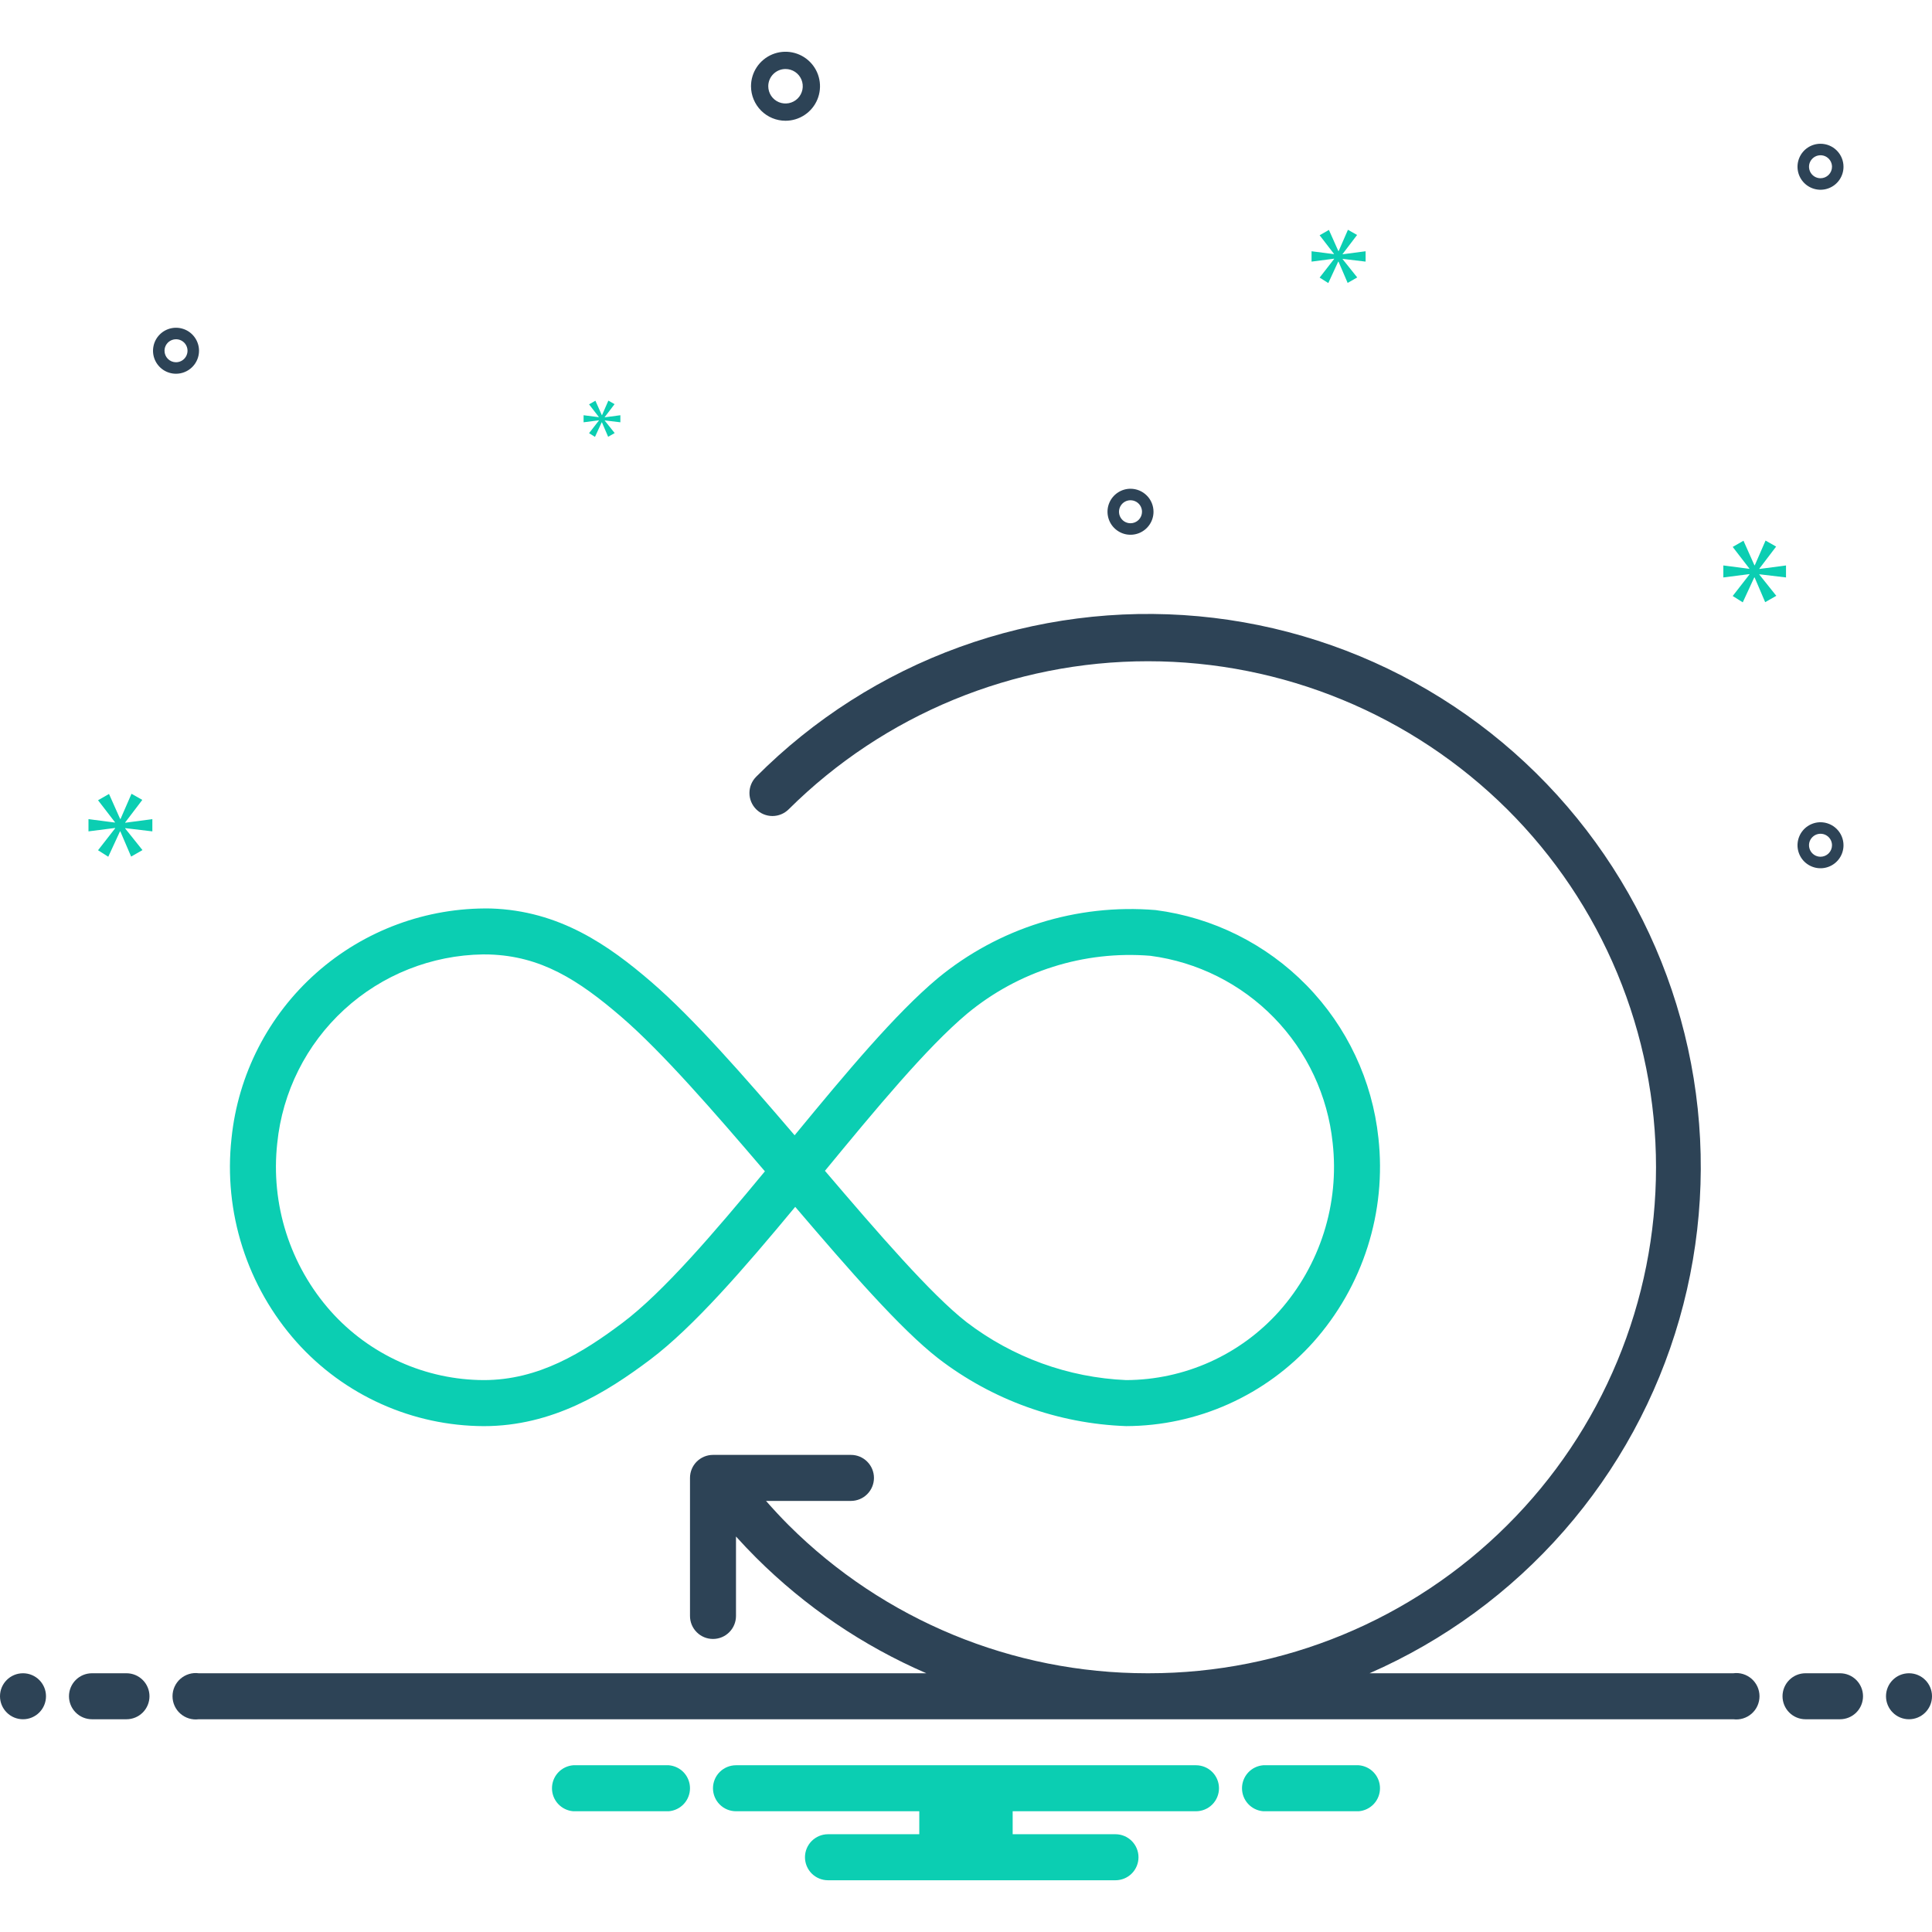
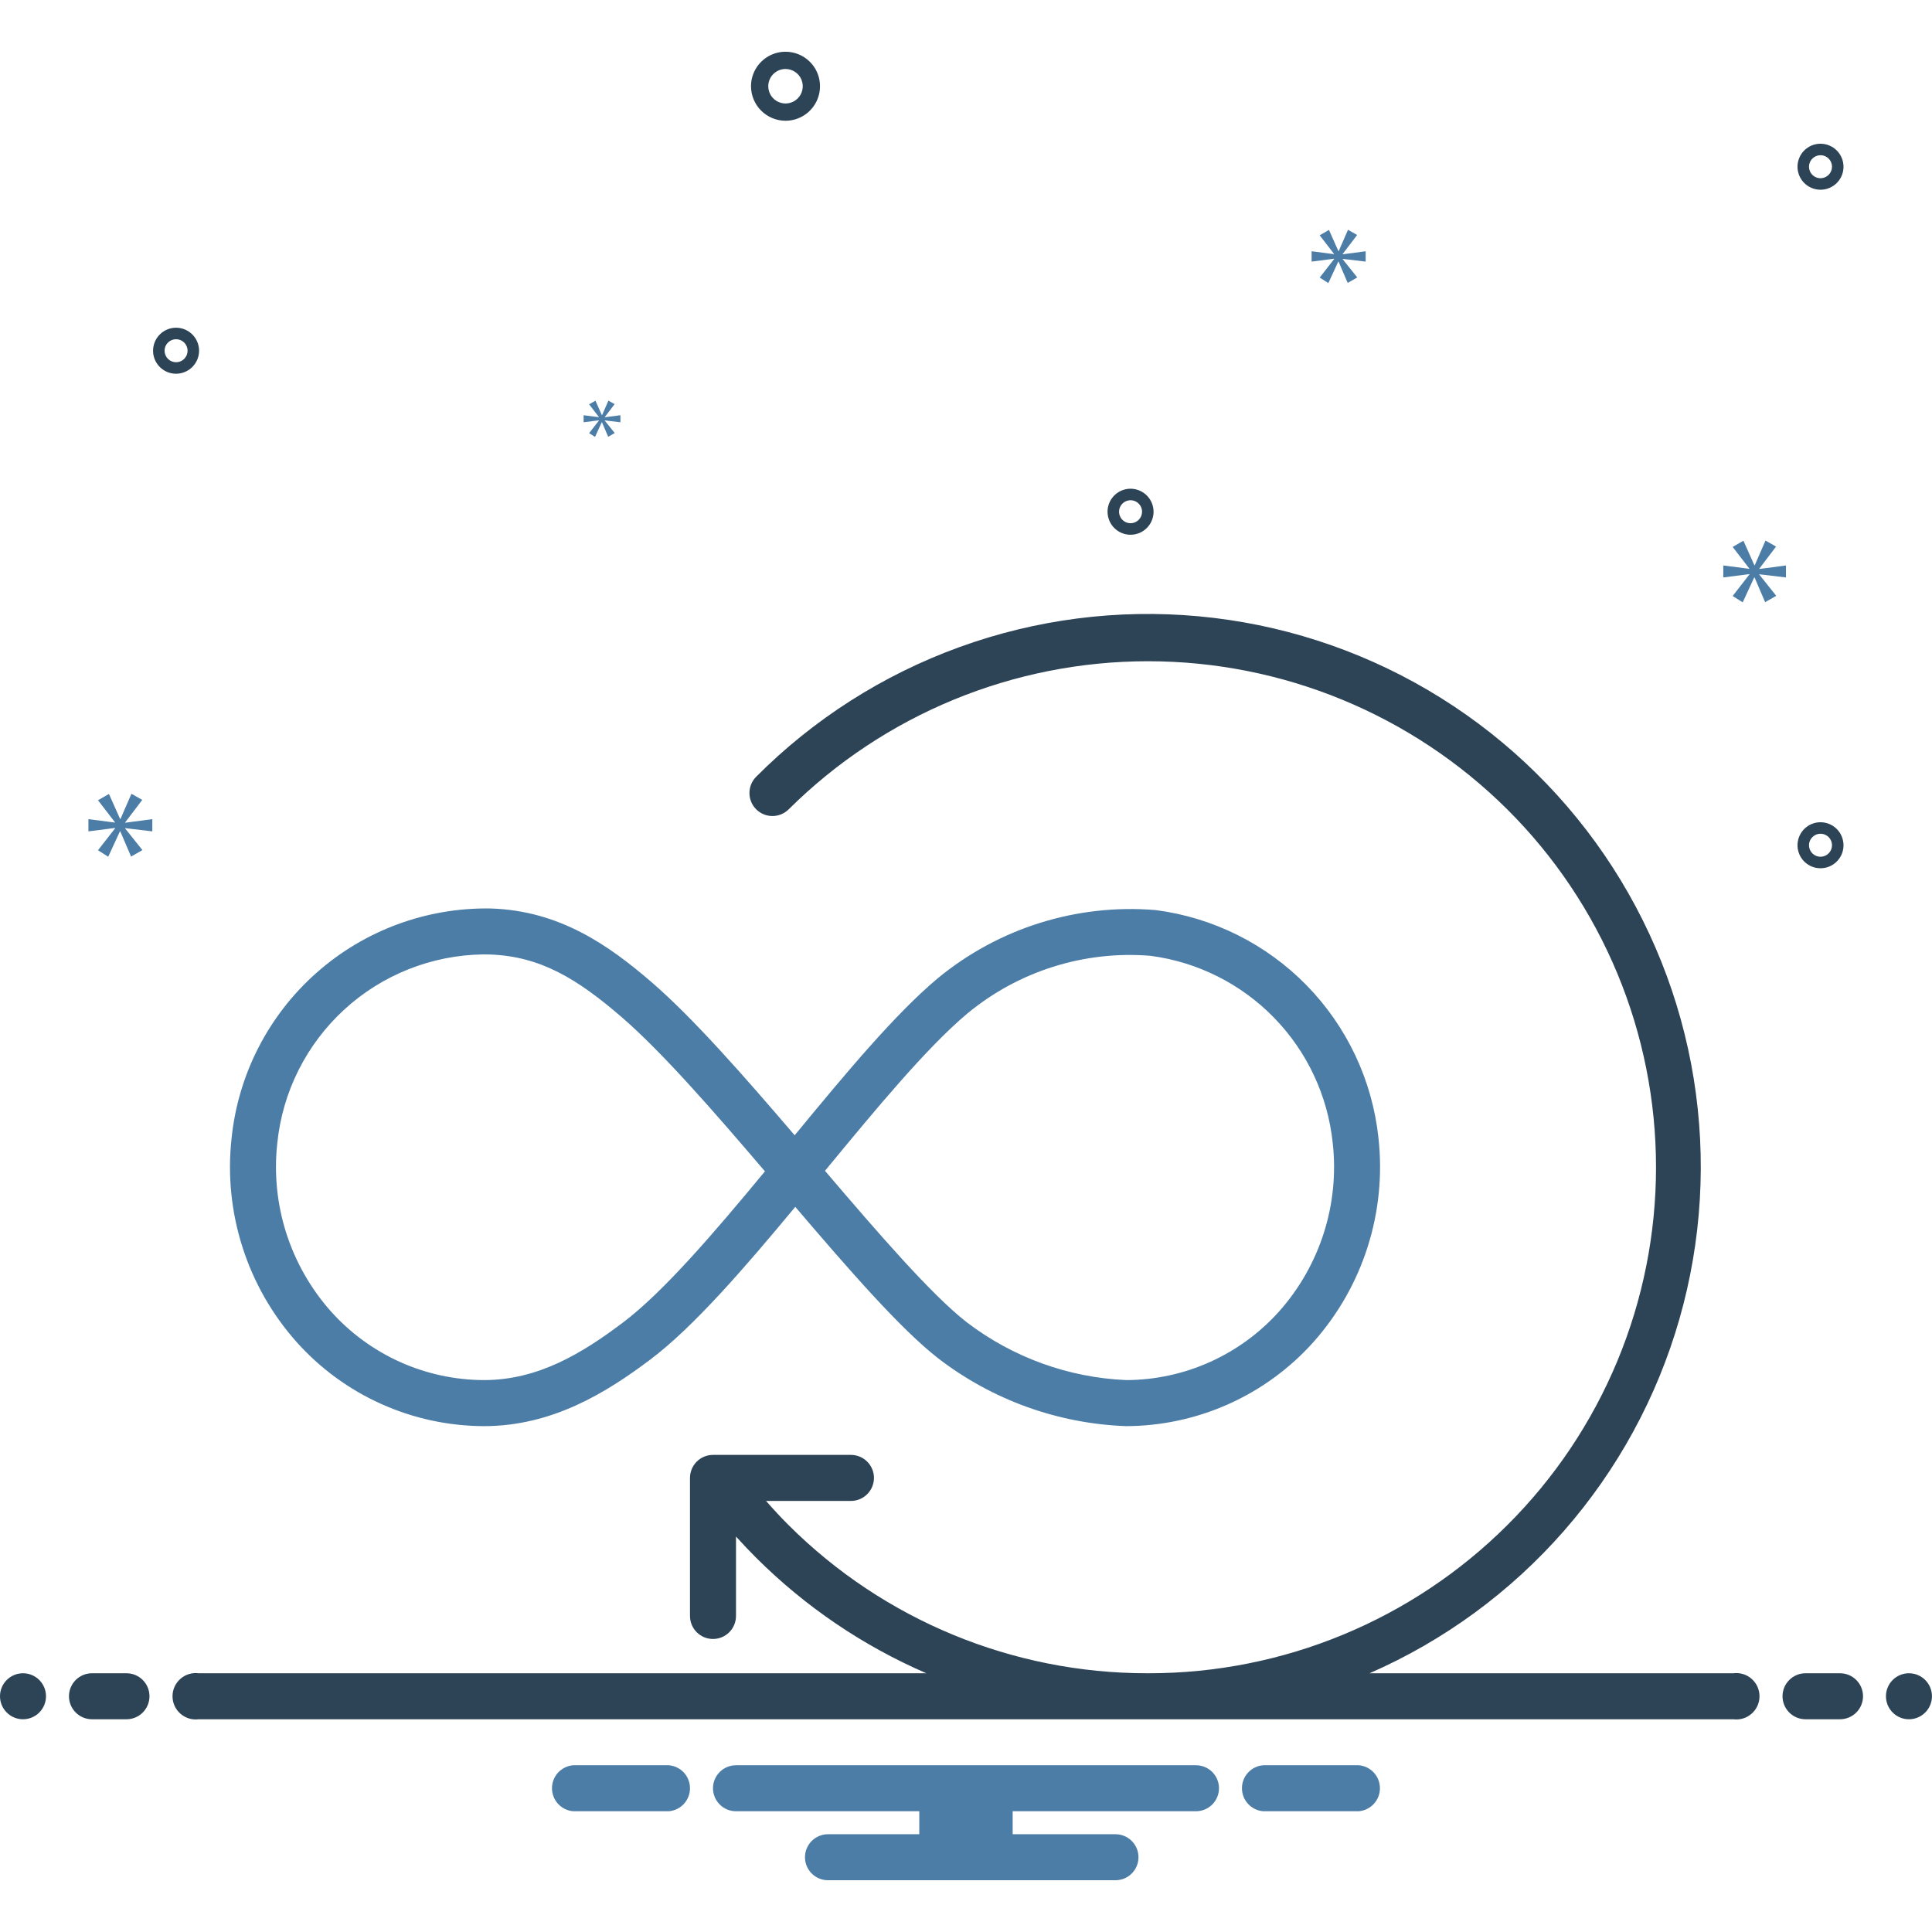
<svg xmlns="http://www.w3.org/2000/svg" width="78" height="78" viewBox="0 0 78 78" fill="none">
-   <path d="M32.105 48.724C34.303 51.298 36.354 53.655 37.882 54.844C40.063 56.522 42.715 57.478 45.466 57.576C46.894 57.572 48.305 57.267 49.608 56.682C50.911 56.096 52.076 55.244 53.028 54.179C54.018 53.066 54.763 51.758 55.214 50.339C55.666 48.919 55.814 47.421 55.65 45.941C55.403 43.62 54.382 41.449 52.749 39.78C51.117 38.111 48.969 37.041 46.654 36.742C43.474 36.478 40.317 37.466 37.856 39.497C36.147 40.929 34.173 43.294 32.081 45.834C30.037 43.445 27.985 41.102 26.302 39.65C24.57 38.157 22.584 36.764 19.81 36.678C17.221 36.633 14.708 37.561 12.771 39.279C10.833 40.997 9.611 43.38 9.347 45.957C9.184 47.436 9.334 48.932 9.787 50.349C10.24 51.767 10.985 53.073 11.975 54.184C12.927 55.248 14.091 56.099 15.393 56.683C16.695 57.268 18.105 57.572 19.532 57.577C22.306 57.577 24.486 56.217 26.254 54.887C27.998 53.574 30.054 51.198 32.105 48.724ZM39.048 40.922C41.114 39.209 43.767 38.371 46.442 38.588C48.339 38.836 50.098 39.716 51.434 41.086C52.77 42.457 53.605 44.237 53.803 46.141C53.94 47.362 53.819 48.598 53.447 49.769C53.075 50.939 52.462 52.019 51.646 52.938C50.868 53.809 49.916 54.506 48.852 54.985C47.787 55.464 46.633 55.714 45.465 55.718C43.129 55.617 40.88 54.8 39.022 53.378C37.593 52.265 35.437 49.768 33.305 47.269C35.331 44.809 37.414 42.291 39.048 40.922ZM25.138 53.402C23.539 54.605 21.753 55.718 19.532 55.718C18.366 55.714 17.213 55.465 16.149 54.986C15.085 54.508 14.134 53.812 13.356 52.942C12.54 52.025 11.927 50.947 11.554 49.778C11.181 48.608 11.059 47.374 11.193 46.154C11.402 44.085 12.364 42.165 13.896 40.76C15.428 39.354 17.424 38.561 19.503 38.532C19.586 38.532 19.669 38.533 19.753 38.535C21.834 38.6 23.338 39.548 25.09 41.058C26.73 42.472 28.814 44.869 30.881 47.29C28.832 49.768 26.779 52.166 25.138 53.402Z" fill="#0BCEB2" />
-   <path d="M31.713 4.875C31.989 4.875 32.258 4.793 32.487 4.64C32.716 4.487 32.895 4.27 33 4.015C33.105 3.761 33.133 3.481 33.079 3.21C33.026 2.94 32.893 2.692 32.698 2.497C32.503 2.302 32.255 2.17 31.985 2.116C31.715 2.062 31.435 2.09 31.18 2.195C30.926 2.301 30.708 2.479 30.555 2.708C30.402 2.937 30.32 3.207 30.32 3.482C30.321 3.851 30.468 4.205 30.729 4.467C30.99 4.728 31.344 4.875 31.713 4.875ZM31.713 2.786C31.851 2.786 31.986 2.827 32.1 2.903C32.215 2.98 32.304 3.088 32.357 3.216C32.409 3.343 32.423 3.483 32.396 3.618C32.369 3.753 32.303 3.877 32.206 3.975C32.108 4.072 31.984 4.138 31.849 4.165C31.714 4.192 31.574 4.178 31.447 4.126C31.319 4.073 31.211 3.984 31.134 3.869C31.058 3.755 31.017 3.62 31.017 3.482C31.017 3.297 31.09 3.12 31.221 2.99C31.352 2.859 31.529 2.786 31.713 2.786Z" fill="#2D4356" />
-   <path d="M73.499 33.196C73.315 33.196 73.136 33.251 72.983 33.353C72.83 33.455 72.711 33.6 72.641 33.77C72.571 33.939 72.552 34.126 72.588 34.306C72.624 34.486 72.712 34.652 72.842 34.782C72.972 34.911 73.138 35 73.318 35.036C73.498 35.072 73.685 35.053 73.854 34.983C74.024 34.913 74.169 34.794 74.271 34.641C74.373 34.488 74.427 34.309 74.427 34.125C74.427 33.879 74.329 33.643 74.155 33.469C73.981 33.295 73.745 33.197 73.499 33.196ZM73.499 34.589C73.407 34.589 73.317 34.562 73.241 34.511C73.165 34.46 73.105 34.388 73.07 34.303C73.035 34.218 73.026 34.124 73.043 34.034C73.061 33.944 73.106 33.862 73.171 33.797C73.236 33.732 73.318 33.688 73.408 33.67C73.498 33.652 73.592 33.661 73.677 33.696C73.761 33.731 73.834 33.791 73.885 33.867C73.936 33.943 73.963 34.033 73.963 34.125C73.963 34.248 73.914 34.366 73.827 34.453C73.74 34.54 73.622 34.589 73.499 34.589Z" fill="#2D4356" />
-   <path d="M45.642 19.732C45.458 19.732 45.278 19.787 45.126 19.889C44.973 19.991 44.854 20.136 44.784 20.305C44.713 20.475 44.695 20.662 44.731 20.842C44.767 21.022 44.855 21.188 44.985 21.317C45.115 21.447 45.28 21.536 45.46 21.572C45.64 21.607 45.827 21.589 45.997 21.519C46.166 21.448 46.312 21.329 46.413 21.177C46.516 21.024 46.57 20.844 46.57 20.661C46.57 20.415 46.472 20.178 46.298 20.005C46.124 19.83 45.888 19.733 45.642 19.732ZM45.642 21.125C45.55 21.125 45.46 21.098 45.383 21.047C45.307 20.996 45.248 20.923 45.212 20.838C45.177 20.754 45.168 20.66 45.186 20.57C45.204 20.48 45.248 20.397 45.313 20.332C45.378 20.267 45.461 20.223 45.551 20.205C45.641 20.188 45.734 20.197 45.819 20.232C45.904 20.267 45.977 20.326 46.028 20.403C46.078 20.479 46.106 20.569 46.106 20.661C46.106 20.784 46.057 20.902 45.97 20.989C45.883 21.076 45.765 21.125 45.642 21.125Z" fill="#2D4356" />
-   <path d="M73.499 5.804C73.315 5.804 73.136 5.858 72.983 5.96C72.83 6.062 72.711 6.207 72.641 6.377C72.571 6.546 72.552 6.733 72.588 6.913C72.624 7.093 72.712 7.259 72.842 7.389C72.972 7.519 73.138 7.607 73.318 7.643C73.498 7.679 73.685 7.66 73.854 7.59C74.024 7.52 74.169 7.401 74.271 7.248C74.373 7.095 74.427 6.916 74.427 6.732C74.427 6.486 74.329 6.25 74.155 6.076C73.981 5.902 73.745 5.804 73.499 5.804ZM73.499 7.196C73.407 7.196 73.317 7.169 73.241 7.118C73.165 7.067 73.105 6.995 73.07 6.91C73.035 6.825 73.026 6.732 73.043 6.642C73.061 6.552 73.106 6.469 73.171 6.404C73.236 6.339 73.318 6.295 73.408 6.277C73.498 6.259 73.592 6.268 73.677 6.303C73.761 6.338 73.834 6.398 73.885 6.474C73.936 6.551 73.963 6.64 73.963 6.732C73.963 6.855 73.914 6.973 73.827 7.06C73.74 7.147 73.622 7.196 73.499 7.196Z" fill="#2D4356" />
-   <path d="M8.035 14.161C8.035 13.977 7.98 13.798 7.878 13.645C7.776 13.492 7.631 13.373 7.462 13.303C7.292 13.233 7.105 13.214 6.925 13.25C6.745 13.286 6.58 13.374 6.45 13.504C6.32 13.634 6.231 13.8 6.196 13.98C6.16 14.16 6.178 14.346 6.248 14.516C6.319 14.686 6.438 14.831 6.59 14.933C6.743 15.035 6.923 15.089 7.106 15.089C7.352 15.089 7.589 14.991 7.763 14.817C7.937 14.643 8.035 14.407 8.035 14.161ZM6.642 14.161C6.642 14.069 6.669 13.979 6.72 13.903C6.771 13.826 6.844 13.767 6.929 13.732C7.013 13.697 7.107 13.688 7.197 13.705C7.287 13.723 7.37 13.768 7.435 13.832C7.5 13.897 7.544 13.98 7.562 14.07C7.58 14.16 7.57 14.254 7.535 14.338C7.5 14.423 7.441 14.496 7.364 14.547C7.288 14.598 7.198 14.625 7.106 14.625C6.983 14.625 6.865 14.576 6.778 14.489C6.691 14.402 6.642 14.284 6.642 14.161Z" fill="#2D4356" />
-   <path d="M5.055 33.202L5.745 32.294L5.309 32.047L4.866 33.064H4.851L4.401 32.054L3.958 32.308L4.641 33.195V33.209L3.572 33.071V33.565L4.648 33.427V33.442L3.958 34.327L4.371 34.589L4.844 33.565H4.858L5.294 34.582L5.752 34.321L5.055 33.449V33.434L6.151 33.565V33.071L5.055 33.216V33.202Z" fill="#0BCEB2" />
-   <path d="M24.18 16.977L23.782 17.488L24.021 17.638L24.293 17.049H24.301L24.552 17.634L24.816 17.484L24.414 16.981V16.973L25.046 17.049V16.764L24.414 16.848V16.839L24.812 16.316L24.561 16.174L24.306 16.76H24.297L24.038 16.178L23.782 16.325L24.176 16.835V16.843L23.561 16.764V17.049L24.18 16.969V16.977Z" fill="#0BCEB2" />
-   <path d="M72.106 23.313V22.829L71.03 22.971V22.957L71.707 22.067L71.28 21.824L70.845 22.822H70.831L70.389 21.831L69.954 22.081L70.624 22.95V22.965L69.576 22.829V23.313L70.631 23.178V23.192L69.954 24.062L70.36 24.318L70.824 23.313H70.838L71.265 24.311L71.714 24.055L71.03 23.199V23.185L72.106 23.313Z" fill="#0BCEB2" />
-   <path d="M54.205 10.254L54.789 9.486L54.42 9.277L54.045 10.137H54.033L53.652 9.283L53.277 9.498L53.855 10.248V10.26L52.951 10.144V10.562L53.861 10.444V10.457L53.277 11.207L53.627 11.428L54.027 10.562H54.039L54.408 11.422L54.795 11.201L54.205 10.463V10.451L55.133 10.562V10.144L54.205 10.266V10.254Z" fill="#0BCEB2" />
+   <path d="M32.107 48.724C34.305 51.298 36.356 53.655 37.883 54.844C40.065 56.522 42.717 57.478 45.468 57.577C46.896 57.572 48.307 57.267 49.61 56.682C50.913 56.097 52.078 55.244 53.03 54.179C54.02 53.066 54.765 51.758 55.216 50.339C55.668 48.92 55.816 47.422 55.652 45.941C55.405 43.62 54.383 41.449 52.751 39.78C51.119 38.111 48.971 37.041 46.656 36.742C43.476 36.478 40.319 37.467 37.858 39.497C36.148 40.929 34.175 43.294 32.083 45.834C30.039 43.445 27.987 41.102 26.304 39.651C24.572 38.157 22.586 36.764 19.812 36.678C17.223 36.633 14.71 37.561 12.773 39.279C10.835 40.997 9.613 43.38 9.349 45.957C9.186 47.436 9.336 48.932 9.789 50.35C10.242 51.767 10.987 53.073 11.977 54.184C12.929 55.248 14.093 56.099 15.395 56.683C16.697 57.268 18.107 57.572 19.535 57.577C22.308 57.577 24.488 56.217 26.256 54.888C28 53.574 30.056 51.198 32.107 48.724ZM39.05 40.922C41.116 39.209 43.769 38.371 46.444 38.588C48.341 38.836 50.1 39.716 51.436 41.087C52.772 42.457 53.606 44.238 53.805 46.141C53.942 47.362 53.821 48.598 53.449 49.769C53.077 50.94 52.464 52.019 51.648 52.938C50.87 53.809 49.918 54.506 48.853 54.986C47.789 55.465 46.635 55.714 45.468 55.718C43.131 55.617 40.882 54.8 39.024 53.378C37.595 52.265 35.439 49.768 33.307 47.269C35.333 44.809 37.416 42.291 39.05 40.922ZM25.14 53.402C23.541 54.605 21.755 55.718 19.535 55.718C18.368 55.714 17.215 55.465 16.151 54.987C15.087 54.508 14.136 53.812 13.358 52.942C12.543 52.025 11.929 50.947 11.556 49.778C11.183 48.608 11.06 47.374 11.195 46.154C11.404 44.085 12.366 42.166 13.898 40.76C15.43 39.354 17.426 38.561 19.505 38.532C19.588 38.532 19.671 38.533 19.755 38.535C21.836 38.6 23.34 39.548 25.091 41.058C26.732 42.472 28.816 44.869 30.883 47.29C28.834 49.768 26.781 52.167 25.14 53.402Z" fill="#4C7DA7" />
+   <path d="M31.713 4.875C31.989 4.875 32.258 4.793 32.487 4.64C32.716 4.487 32.895 4.269 33 4.015C33.105 3.76 33.133 3.48 33.079 3.21C33.026 2.94 32.893 2.692 32.698 2.497C32.503 2.302 32.255 2.169 31.985 2.116C31.715 2.062 31.435 2.089 31.18 2.195C30.926 2.3 30.708 2.479 30.555 2.708C30.402 2.937 30.32 3.206 30.32 3.482C30.321 3.851 30.468 4.205 30.729 4.466C30.99 4.727 31.344 4.874 31.713 4.875ZM31.713 2.785C31.851 2.785 31.986 2.826 32.1 2.903C32.215 2.979 32.304 3.088 32.357 3.215C32.409 3.342 32.423 3.482 32.396 3.618C32.369 3.753 32.303 3.877 32.206 3.974C32.108 4.072 31.984 4.138 31.849 4.165C31.714 4.192 31.574 4.178 31.447 4.125C31.319 4.072 31.211 3.983 31.134 3.869C31.058 3.754 31.017 3.619 31.017 3.482C31.017 3.297 31.09 3.12 31.221 2.989C31.352 2.859 31.529 2.785 31.713 2.785Z" fill="#2D4356" />
+   <path d="M73.499 33.196C73.315 33.196 73.136 33.251 72.983 33.353C72.83 33.455 72.711 33.6 72.641 33.77C72.571 33.939 72.552 34.126 72.588 34.306C72.624 34.486 72.712 34.652 72.842 34.782C72.972 34.911 73.138 35 73.318 35.036C73.498 35.071 73.685 35.053 73.854 34.983C74.024 34.913 74.169 34.793 74.271 34.641C74.373 34.488 74.427 34.309 74.427 34.125C74.427 33.879 74.329 33.643 74.155 33.469C73.981 33.294 73.745 33.197 73.499 33.196ZM73.499 34.589C73.407 34.589 73.317 34.562 73.241 34.511C73.165 34.46 73.105 34.387 73.07 34.303C73.035 34.218 73.026 34.124 73.043 34.034C73.061 33.944 73.106 33.861 73.171 33.797C73.236 33.732 73.318 33.687 73.408 33.669C73.498 33.652 73.592 33.661 73.677 33.696C73.761 33.731 73.834 33.791 73.885 33.867C73.936 33.943 73.963 34.033 73.963 34.125C73.963 34.248 73.914 34.366 73.827 34.453C73.74 34.54 73.622 34.589 73.499 34.589Z" fill="#2D4356" />
+   <path d="M45.643 19.731C45.46 19.731 45.28 19.786 45.127 19.888C44.975 19.99 44.856 20.135 44.785 20.305C44.715 20.474 44.697 20.661 44.733 20.841C44.769 21.021 44.857 21.187 44.987 21.317C45.117 21.447 45.282 21.535 45.462 21.571C45.642 21.607 45.829 21.588 45.999 21.518C46.168 21.448 46.313 21.329 46.416 21.176C46.517 21.023 46.572 20.844 46.572 20.66C46.572 20.414 46.474 20.178 46.3 20.004C46.126 19.83 45.89 19.732 45.643 19.731ZM45.643 21.124C45.552 21.124 45.462 21.097 45.386 21.046C45.309 20.995 45.25 20.922 45.215 20.838C45.179 20.753 45.17 20.66 45.188 20.569C45.206 20.479 45.25 20.397 45.315 20.332C45.38 20.267 45.463 20.223 45.553 20.205C45.643 20.187 45.736 20.196 45.821 20.231C45.906 20.266 45.978 20.326 46.029 20.402C46.081 20.478 46.108 20.568 46.108 20.66C46.108 20.783 46.059 20.901 45.972 20.988C45.885 21.075 45.767 21.124 45.643 21.124Z" fill="#2D4356" />
+   <path d="M73.499 5.803C73.315 5.803 73.136 5.857 72.983 5.959C72.83 6.061 72.711 6.206 72.641 6.376C72.571 6.546 72.552 6.732 72.588 6.912C72.624 7.093 72.712 7.258 72.842 7.388C72.972 7.518 73.138 7.606 73.318 7.642C73.498 7.678 73.685 7.659 73.854 7.589C74.024 7.519 74.169 7.4 74.271 7.247C74.373 7.094 74.427 6.915 74.427 6.731C74.427 6.485 74.329 6.249 74.155 6.075C73.981 5.901 73.745 5.803 73.499 5.803ZM73.499 7.196C73.407 7.196 73.317 7.168 73.241 7.117C73.165 7.066 73.105 6.994 73.07 6.909C73.035 6.824 73.026 6.731 73.043 6.641C73.061 6.551 73.106 6.468 73.171 6.403C73.236 6.338 73.318 6.294 73.408 6.276C73.498 6.258 73.592 6.267 73.677 6.302C73.761 6.338 73.834 6.397 73.885 6.473C73.936 6.55 73.963 6.639 73.963 6.731C73.963 6.854 73.914 6.972 73.827 7.059C73.74 7.147 73.622 7.195 73.499 7.196Z" fill="#2D4356" />
+   <path d="M8.037 14.16C8.037 13.976 7.982 13.797 7.88 13.644C7.778 13.491 7.633 13.372 7.464 13.302C7.294 13.232 7.107 13.213 6.927 13.249C6.747 13.285 6.582 13.374 6.452 13.503C6.322 13.633 6.233 13.799 6.198 13.979C6.162 14.159 6.18 14.346 6.25 14.515C6.321 14.685 6.44 14.83 6.592 14.932C6.745 15.034 6.925 15.089 7.108 15.089C7.354 15.088 7.59 14.99 7.765 14.816C7.939 14.642 8.037 14.406 8.037 14.16ZM6.644 14.16C6.644 14.068 6.671 13.978 6.722 13.902C6.773 13.826 6.846 13.766 6.931 13.731C7.015 13.696 7.109 13.687 7.199 13.705C7.289 13.723 7.372 13.767 7.437 13.832C7.501 13.897 7.546 13.979 7.564 14.069C7.582 14.159 7.572 14.253 7.537 14.338C7.502 14.422 7.443 14.495 7.366 14.546C7.29 14.597 7.2 14.624 7.108 14.624C6.985 14.624 6.867 14.575 6.78 14.488C6.693 14.401 6.644 14.283 6.644 14.16Z" fill="#2D4356" />
+   <path d="M5.053 33.202L5.743 32.294L5.307 32.047L4.864 33.064H4.849L4.399 32.054L3.956 32.308L4.639 33.195V33.209L3.57 33.071V33.565L4.646 33.427V33.442L3.956 34.327L4.369 34.589L4.842 33.565H4.856L5.292 34.582L5.75 34.321L5.053 33.449V33.434L6.149 33.565V33.071L5.053 33.216V33.202Z" fill="#4C7DA7" />
+   <path d="M24.182 16.977L23.784 17.487L24.023 17.638L24.295 17.048H24.303L24.554 17.634L24.818 17.483L24.416 16.981V16.972L25.048 17.048V16.764L24.416 16.847V16.839L24.814 16.316L24.563 16.174L24.308 16.759H24.299L24.04 16.177L23.784 16.324L24.178 16.834V16.843L23.562 16.764V17.048L24.182 16.969V16.977Z" fill="#4C7DA7" />
+   <path d="M72.104 23.313V22.829L71.028 22.971V22.957L71.705 22.067L71.278 21.824L70.843 22.822H70.829L70.387 21.831L69.952 22.081L70.622 22.95V22.965L69.574 22.829V23.313L70.629 23.178V23.192L69.952 24.062L70.358 24.318L70.822 23.313H70.836L71.263 24.311L71.712 24.055L71.028 23.199V23.185L72.104 23.313Z" fill="#4C7DA7" />
+   <path d="M54.207 10.255L54.791 9.486L54.422 9.277L54.047 10.138H54.035L53.654 9.283L53.279 9.499L53.857 10.249V10.261L52.953 10.144V10.562L53.863 10.445V10.458L53.279 11.207L53.629 11.429L54.029 10.562H54.041L54.41 11.422L54.797 11.201L54.207 10.464V10.451L55.135 10.562V10.144L54.207 10.267V10.255Z" fill="#4C7DA7" />
  <path d="M0.929 69.411C1.441 69.411 1.857 68.995 1.857 68.482C1.857 67.969 1.441 67.554 0.929 67.554C0.416 67.554 0 67.969 0 68.482C0 68.995 0.416 69.411 0.929 69.411Z" fill="#2D4356" />
-   <path d="M5.107 67.554H3.714C3.467 67.554 3.231 67.651 3.057 67.826C2.883 68 2.785 68.236 2.785 68.482C2.785 68.728 2.883 68.965 3.057 69.139C3.231 69.313 3.467 69.411 3.714 69.411H5.107C5.353 69.411 5.589 69.313 5.763 69.139C5.937 68.965 6.035 68.728 6.035 68.482C6.035 68.236 5.937 68 5.763 67.826C5.589 67.651 5.353 67.554 5.107 67.554Z" fill="#2D4356" />
-   <path d="M74.286 67.554H72.893C72.647 67.554 72.411 67.651 72.237 67.826C72.063 68 71.965 68.236 71.965 68.482C71.965 68.728 72.063 68.965 72.237 69.139C72.411 69.313 72.647 69.411 72.893 69.411H74.286C74.532 69.411 74.769 69.313 74.943 69.139C75.117 68.965 75.215 68.728 75.215 68.482C75.215 68.236 75.117 68 74.943 67.826C74.769 67.651 74.532 67.554 74.286 67.554Z" fill="#2D4356" />
-   <path d="M77.071 69.411C77.584 69.411 78 68.995 78 68.482C78 67.969 77.584 67.554 77.071 67.554C76.558 67.554 76.143 67.969 76.143 68.482C76.143 68.995 76.558 69.411 77.071 69.411Z" fill="#2D4356" />
-   <path d="M54.857 71.268H51C50.766 71.287 50.548 71.392 50.39 71.564C50.231 71.737 50.143 71.962 50.143 72.196C50.143 72.431 50.231 72.656 50.39 72.828C50.548 73 50.766 73.106 51 73.125H54.857C55.09 73.106 55.308 73 55.467 72.828C55.626 72.656 55.714 72.431 55.714 72.196C55.714 71.962 55.626 71.737 55.467 71.564C55.308 71.392 55.09 71.287 54.857 71.268Z" fill="#0BCEB2" />
-   <path d="M27 71.268H23.142C22.909 71.287 22.691 71.392 22.532 71.564C22.373 71.737 22.285 71.962 22.285 72.196C22.285 72.431 22.373 72.656 22.532 72.828C22.691 73 22.909 73.106 23.142 73.125H27C27.233 73.106 27.451 73 27.61 72.828C27.768 72.656 27.857 72.431 27.857 72.196C27.857 71.962 27.768 71.737 27.61 71.564C27.451 71.392 27.233 71.287 27 71.268Z" fill="#0BCEB2" />
-   <path d="M48.285 71.268H29.714C29.468 71.268 29.231 71.366 29.057 71.54C28.883 71.714 28.785 71.95 28.785 72.196C28.785 72.443 28.883 72.679 29.057 72.853C29.231 73.027 29.468 73.125 29.714 73.125H37.114V74.053H33.428C33.182 74.053 32.946 74.151 32.771 74.326C32.597 74.5 32.499 74.736 32.499 74.982C32.499 75.228 32.597 75.465 32.771 75.639C32.946 75.813 33.182 75.911 33.428 75.911H45.035C45.281 75.911 45.518 75.813 45.692 75.639C45.866 75.465 45.964 75.228 45.964 74.982C45.964 74.736 45.866 74.5 45.692 74.326C45.518 74.151 45.281 74.053 45.035 74.053H40.884V73.125H48.285C48.531 73.125 48.768 73.027 48.942 72.853C49.116 72.679 49.214 72.443 49.214 72.196C49.214 71.95 49.116 71.714 48.942 71.54C48.768 71.366 48.531 71.268 48.285 71.268Z" fill="#0BCEB2" />
-   <path d="M69.978 67.554H55.293C58.302 66.237 60.982 64.273 63.144 61.802C65.306 59.331 66.897 56.413 67.801 53.256C68.706 50.1 68.903 46.782 68.379 43.541C67.854 40.299 66.621 37.214 64.767 34.504C62.913 31.794 60.484 29.526 57.653 27.863C54.821 26.199 51.658 25.181 48.388 24.88C45.118 24.58 41.822 25.005 38.736 26.124C35.649 27.244 32.847 29.031 30.53 31.358C30.356 31.532 30.257 31.768 30.257 32.014C30.256 32.26 30.354 32.497 30.527 32.671C30.701 32.846 30.937 32.944 31.184 32.945C31.43 32.945 31.666 32.848 31.841 32.674C35.697 28.845 40.911 26.696 46.346 26.696C51.781 26.696 56.995 28.845 60.851 32.674C62.755 34.569 64.265 36.82 65.296 39.3C66.327 41.78 66.858 44.44 66.858 47.125C66.858 49.811 66.327 52.47 65.296 54.95C64.265 57.43 62.755 59.682 60.851 61.576C57.009 65.406 51.805 67.556 46.38 67.554H46.313C40.888 67.556 35.683 65.406 31.841 61.576C31.524 61.26 31.221 60.931 30.926 60.596H34.357C34.603 60.595 34.839 60.497 35.012 60.323C35.186 60.149 35.284 59.913 35.284 59.667C35.284 59.421 35.186 59.185 35.012 59.011C34.839 58.836 34.603 58.738 34.357 58.738H28.785C28.539 58.738 28.303 58.836 28.128 59.01C27.954 59.184 27.857 59.42 27.857 59.667V65.241C27.857 65.487 27.954 65.723 28.129 65.897C28.303 66.072 28.539 66.169 28.785 66.169C29.032 66.169 29.268 66.072 29.442 65.897C29.616 65.723 29.714 65.487 29.714 65.241V62.033C29.979 62.326 30.251 62.614 30.53 62.892C32.507 64.863 34.837 66.445 37.399 67.554H8.023C7.891 67.536 7.756 67.547 7.629 67.586C7.501 67.625 7.384 67.691 7.284 67.778C7.183 67.866 7.103 67.975 7.048 68.096C6.993 68.217 6.965 68.349 6.965 68.482C6.965 68.615 6.993 68.747 7.048 68.868C7.103 68.99 7.183 69.098 7.284 69.186C7.384 69.274 7.501 69.339 7.629 69.378C7.756 69.417 7.891 69.428 8.023 69.411H69.978C70.11 69.428 70.245 69.417 70.372 69.378C70.499 69.339 70.617 69.274 70.717 69.186C70.817 69.098 70.898 68.99 70.953 68.868C71.007 68.747 71.036 68.615 71.036 68.482C71.036 68.349 71.007 68.217 70.953 68.096C70.898 67.975 70.817 67.866 70.717 67.778C70.617 67.691 70.499 67.625 70.372 67.586C70.245 67.547 70.11 67.536 69.978 67.554Z" fill="#2D4356" />
+   <path d="M5.107 67.554H3.714C3.467 67.554 3.231 67.651 3.057 67.826C2.883 68 2.785 68.236 2.785 68.482C2.785 68.729 2.883 68.965 3.057 69.139C3.231 69.313 3.467 69.411 3.714 69.411H5.107C5.353 69.411 5.589 69.313 5.763 69.139C5.937 68.965 6.035 68.729 6.035 68.482C6.035 68.236 5.937 68 5.763 67.826C5.589 67.651 5.353 67.554 5.107 67.554Z" fill="#2D4356" />
+   <path d="M74.286 67.554H72.893C72.647 67.554 72.411 67.651 72.237 67.826C72.063 68 71.965 68.236 71.965 68.482C71.965 68.729 72.063 68.965 72.237 69.139C72.411 69.313 72.647 69.411 72.893 69.411H74.286C74.532 69.411 74.769 69.313 74.943 69.139C75.117 68.965 75.215 68.729 75.215 68.482C75.215 68.236 75.117 68 74.943 67.826C74.769 67.651 74.532 67.554 74.286 67.554Z" fill="#2D4356" />
+   <path d="M77.069 69.411C77.582 69.411 77.998 68.995 77.998 68.482C77.998 67.969 77.582 67.554 77.069 67.554C76.556 67.554 76.141 67.969 76.141 68.482C76.141 68.995 76.556 69.411 77.069 69.411Z" fill="#2D4356" />
+   <path d="M54.855 71.268H50.998C50.764 71.286 50.547 71.392 50.388 71.564C50.229 71.736 50.141 71.962 50.141 72.196C50.141 72.43 50.229 72.656 50.388 72.828C50.547 73 50.764 73.106 50.998 73.125H54.855C55.088 73.106 55.306 73 55.465 72.828C55.624 72.656 55.712 72.43 55.712 72.196C55.712 71.962 55.624 71.736 55.465 71.564C55.306 71.392 55.088 71.286 54.855 71.268Z" fill="#4C7DA7" />
+   <path d="M27 71.268H23.142C22.909 71.286 22.691 71.392 22.532 71.564C22.373 71.736 22.285 71.962 22.285 72.196C22.285 72.43 22.373 72.656 22.532 72.828C22.691 73 22.909 73.106 23.142 73.125H27C27.233 73.106 27.451 73 27.61 72.828C27.768 72.656 27.857 72.43 27.857 72.196C27.857 71.962 27.768 71.736 27.61 71.564C27.451 71.392 27.233 71.286 27 71.268Z" fill="#4C7DA7" />
+   <path d="M48.285 71.268H29.714C29.468 71.268 29.231 71.365 29.057 71.54C28.883 71.714 28.785 71.95 28.785 72.196C28.785 72.442 28.883 72.679 29.057 72.853C29.231 73.027 29.468 73.125 29.714 73.125H37.114V74.053H33.428C33.182 74.053 32.946 74.151 32.771 74.325C32.597 74.499 32.499 74.736 32.499 74.982C32.499 75.228 32.597 75.464 32.771 75.638C32.946 75.813 33.182 75.91 33.428 75.91H45.035C45.281 75.91 45.518 75.813 45.692 75.638C45.866 75.464 45.964 75.228 45.964 74.982C45.964 74.736 45.866 74.499 45.692 74.325C45.518 74.151 45.281 74.053 45.035 74.053H40.884V73.125H48.285C48.531 73.125 48.768 73.027 48.942 72.853C49.116 72.679 49.214 72.442 49.214 72.196C49.214 71.95 49.116 71.714 48.942 71.54C48.768 71.365 48.531 71.268 48.285 71.268Z" fill="#4C7DA7" />
+   <path d="M69.978 67.554H55.293C58.302 66.238 60.982 64.274 63.144 61.802C65.306 59.331 66.897 56.413 67.801 53.257C68.706 50.1 68.903 46.783 68.379 43.541C67.854 40.3 66.621 37.214 64.767 34.504C62.913 31.794 60.484 29.526 57.653 27.863C54.821 26.199 51.658 25.181 48.388 24.881C45.118 24.58 41.822 25.005 38.736 26.125C35.649 27.244 32.847 29.031 30.53 31.358C30.356 31.532 30.257 31.768 30.257 32.014C30.256 32.261 30.354 32.497 30.527 32.672C30.701 32.846 30.937 32.945 31.184 32.945C31.43 32.946 31.666 32.848 31.841 32.675C35.697 28.845 40.911 26.696 46.346 26.696C51.781 26.696 56.995 28.845 60.851 32.675C62.755 34.569 64.265 36.821 65.296 39.301C66.327 41.781 66.858 44.44 66.858 47.126C66.858 49.811 66.327 52.47 65.296 54.95C64.265 57.43 62.755 59.682 60.851 61.576C57.009 65.407 51.805 67.556 46.38 67.554H46.313C40.888 67.556 35.683 65.407 31.841 61.576C31.524 61.261 31.221 60.931 30.926 60.596H34.357C34.603 60.596 34.839 60.498 35.012 60.323C35.186 60.149 35.284 59.913 35.284 59.667C35.284 59.421 35.186 59.185 35.012 59.011C34.839 58.837 34.603 58.739 34.357 58.738H28.785C28.539 58.738 28.303 58.836 28.128 59.01C27.954 59.185 27.857 59.421 27.857 59.667V65.241C27.857 65.488 27.954 65.724 28.129 65.898C28.303 66.072 28.539 66.17 28.785 66.17C29.032 66.17 29.268 66.072 29.442 65.898C29.616 65.724 29.714 65.488 29.714 65.241V62.034C29.979 62.327 30.251 62.614 30.53 62.893C32.507 64.864 34.837 66.445 37.399 67.554H8.023C7.891 67.537 7.756 67.548 7.629 67.587C7.501 67.625 7.384 67.691 7.284 67.779C7.183 67.867 7.103 67.975 7.048 68.096C6.993 68.218 6.965 68.349 6.965 68.483C6.965 68.616 6.993 68.747 7.048 68.869C7.103 68.99 7.183 69.098 7.284 69.186C7.384 69.274 7.501 69.34 7.629 69.379C7.756 69.417 7.891 69.428 8.023 69.411H69.978C70.11 69.428 70.245 69.417 70.372 69.379C70.499 69.34 70.617 69.274 70.717 69.186C70.817 69.098 70.898 68.99 70.953 68.869C71.007 68.747 71.036 68.616 71.036 68.483C71.036 68.349 71.007 68.218 70.953 68.096C70.898 67.975 70.817 67.867 70.717 67.779C70.617 67.691 70.499 67.625 70.372 67.587C70.245 67.548 70.11 67.537 69.978 67.554Z" fill="#2D4356" />
</svg>
